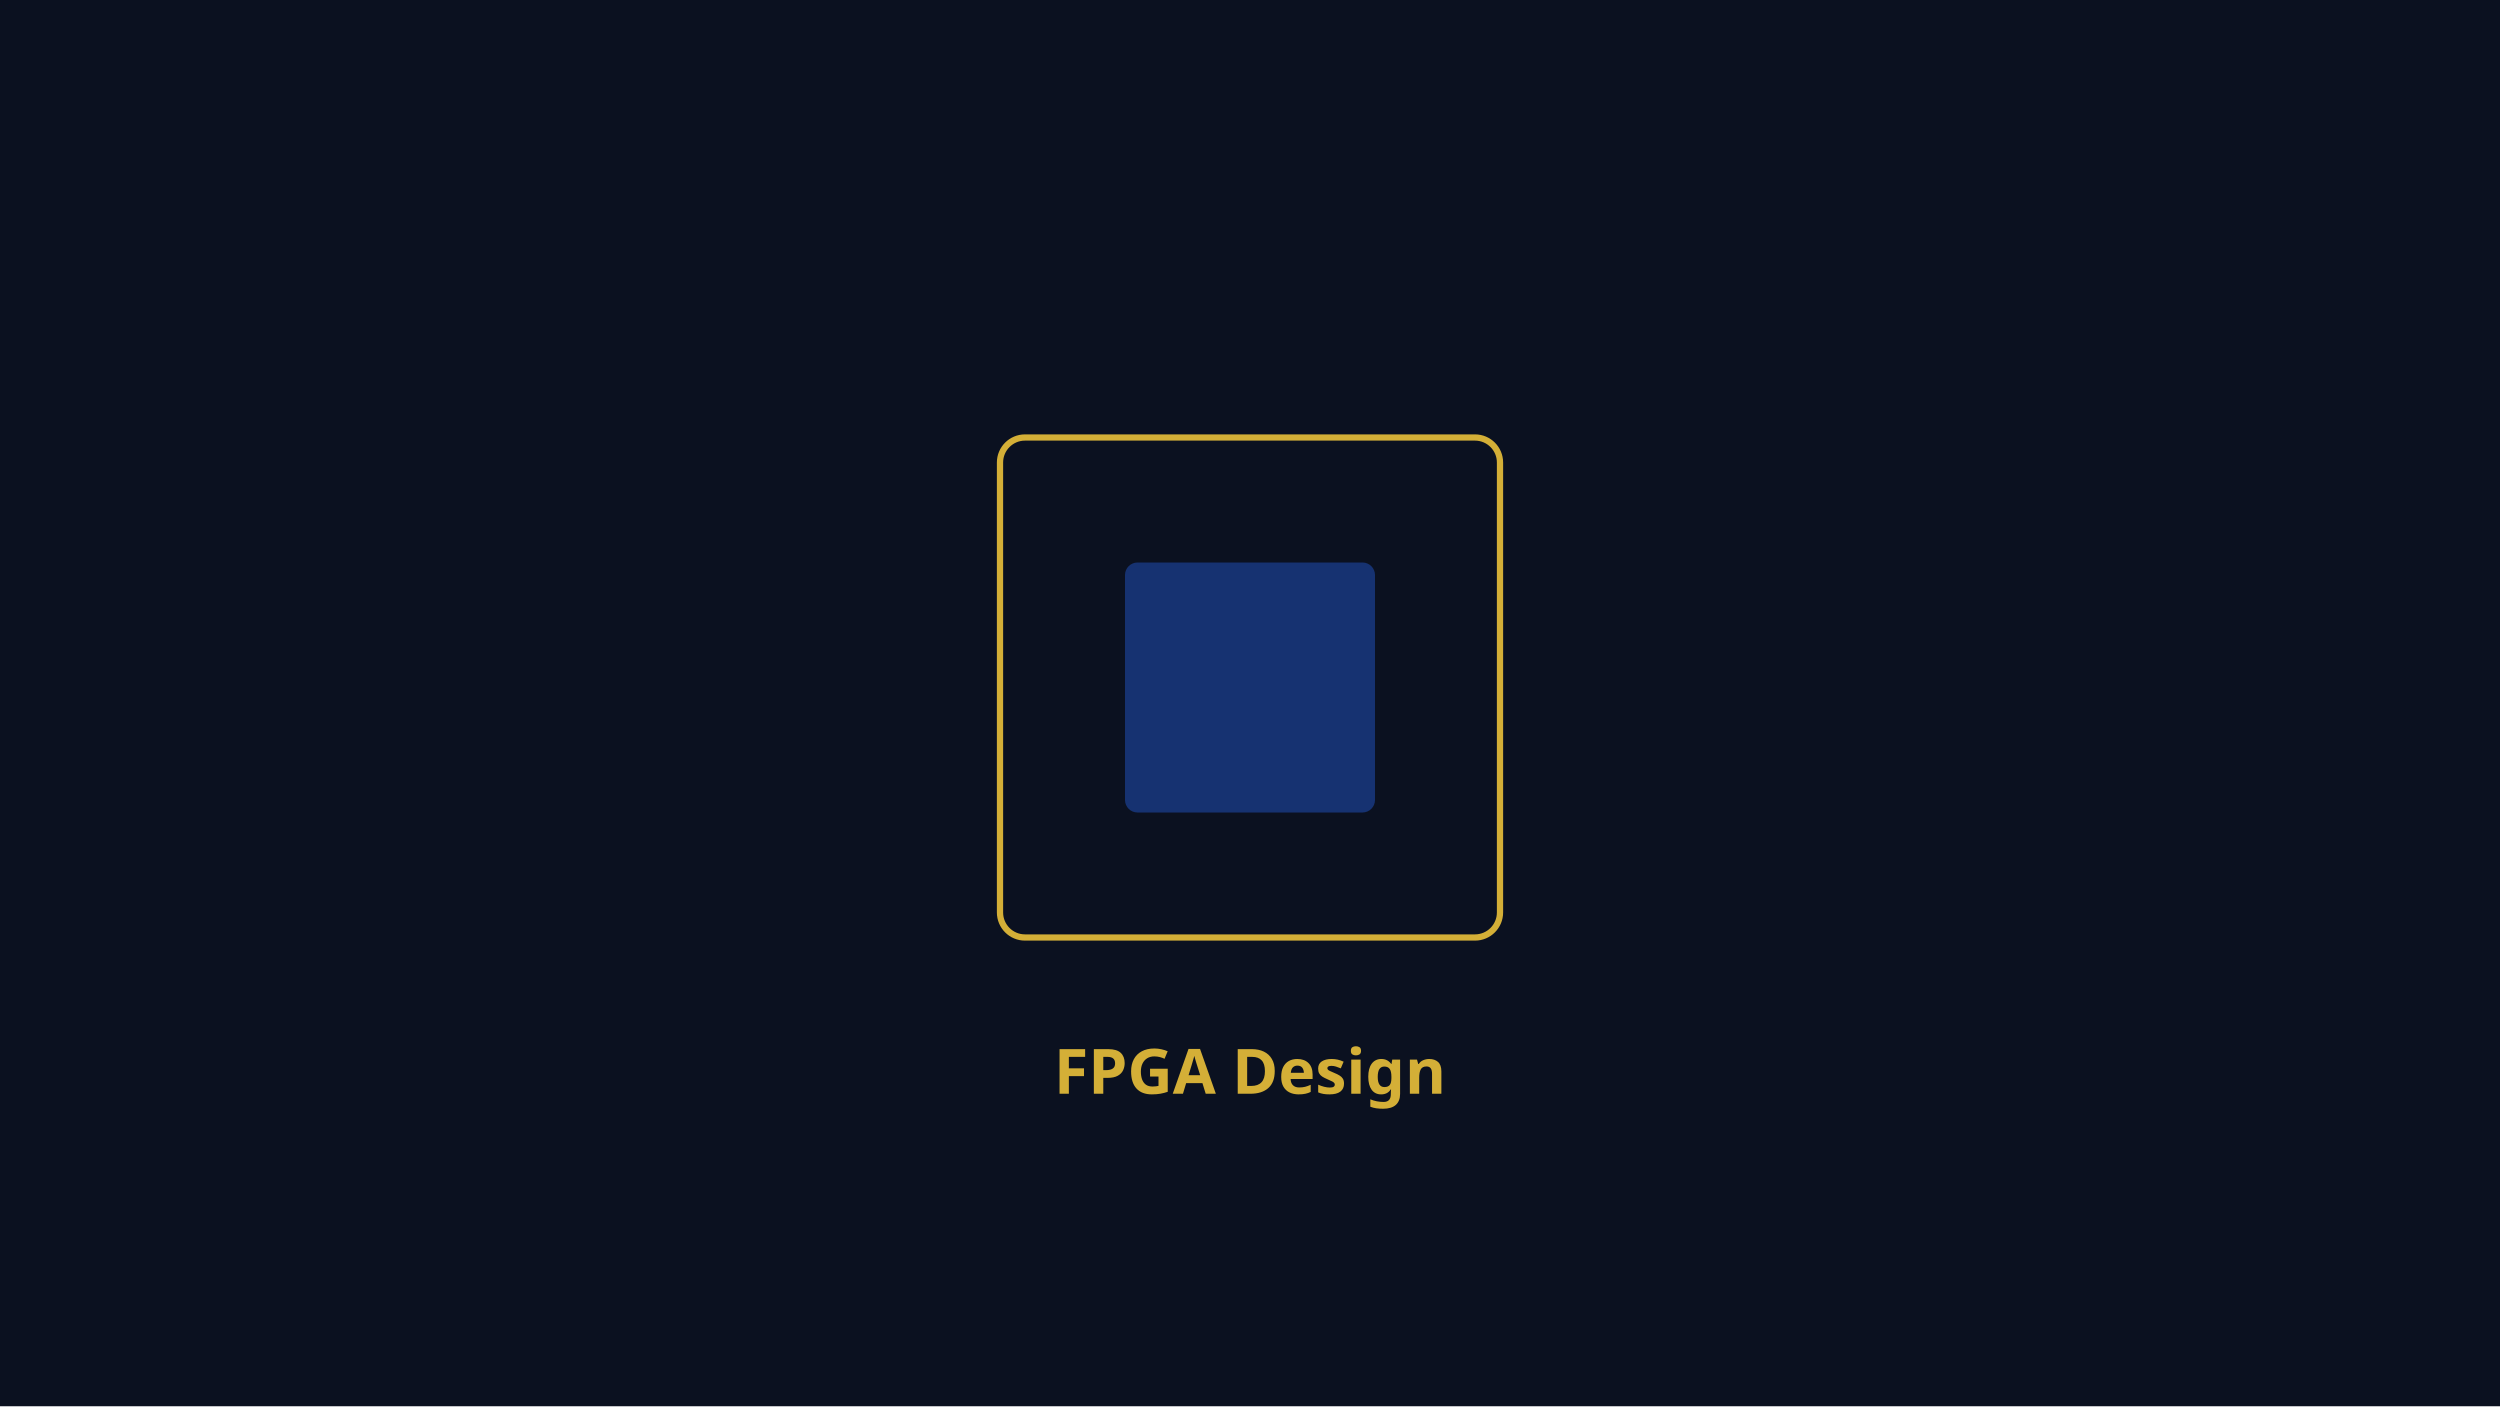
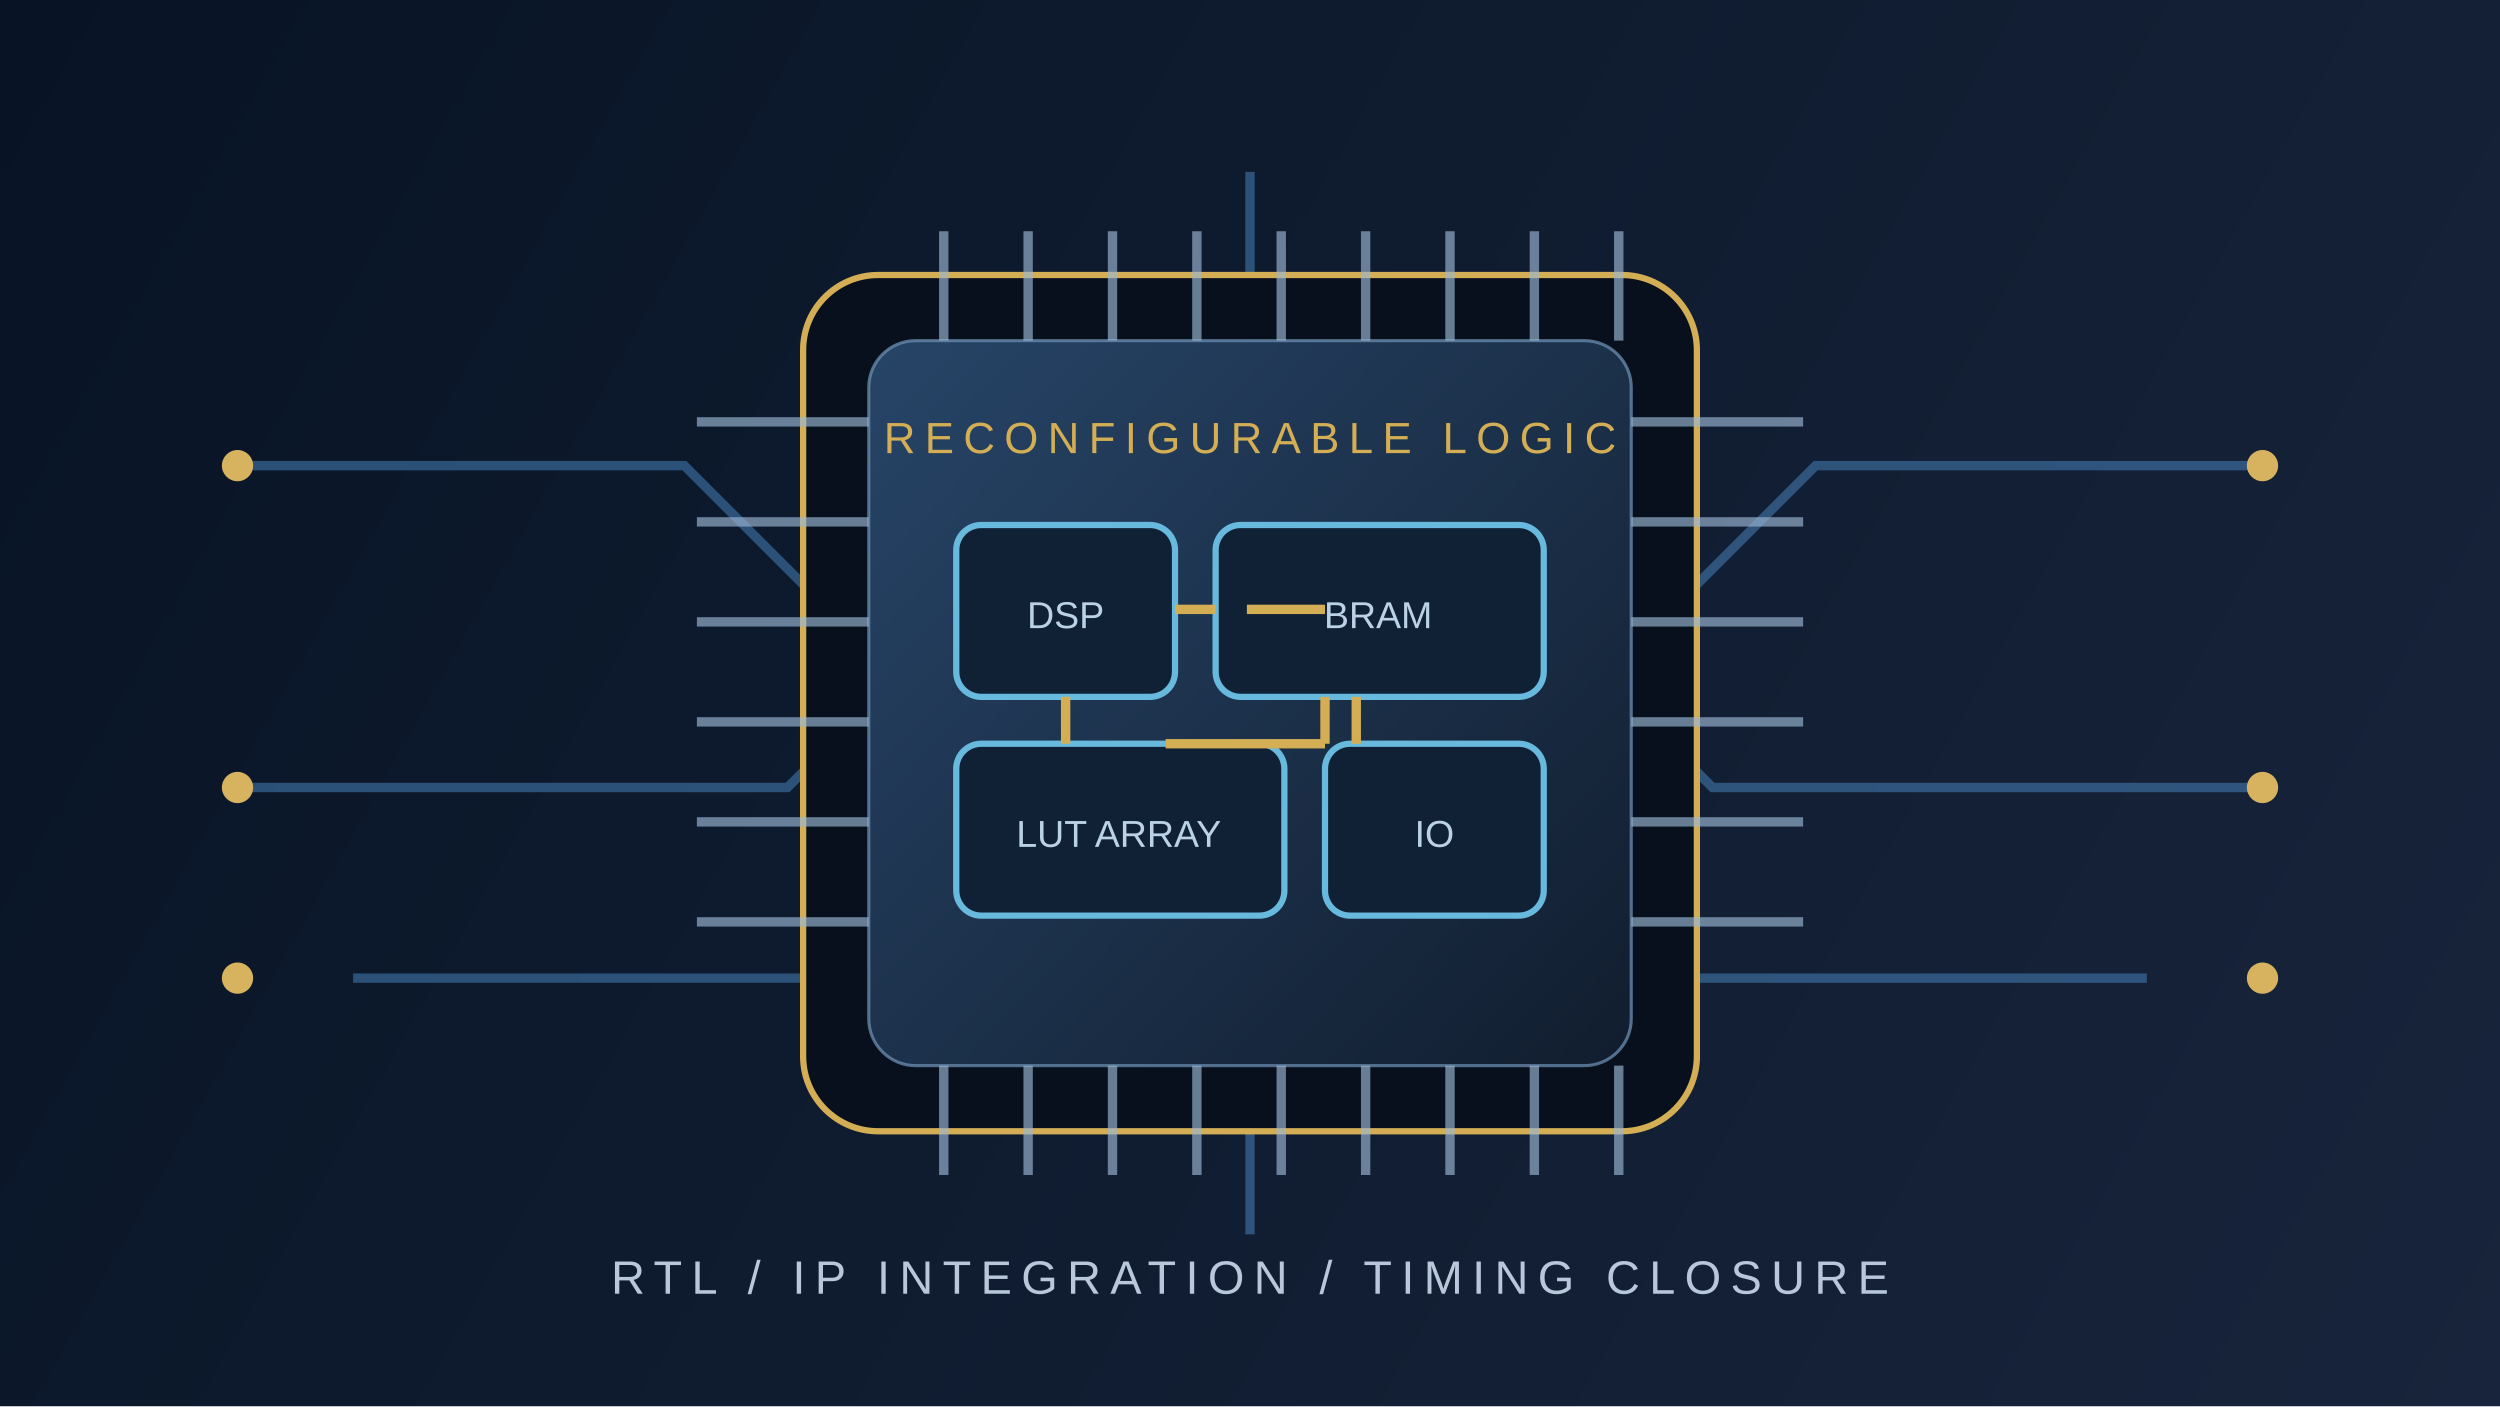
- <svg xmlns="http://www.w3.org/2000/svg" width="800" height="450" viewBox="0 0 800 450">
-   <rect width="800" height="450" fill="#0B1120" />
-   <rect x="320" y="140" width="160" height="160" rx="8" fill="none" stroke="#D4AF37" stroke-width="2" />
-   <rect x="360" y="180" width="80" height="80" rx="4" fill="#2563EB" opacity="0.4" />
-   <text x="400" y="350" text-anchor="middle" fill="#D4AF37" font-family="sans-serif" font-size="20" font-weight="bold">FPGA Design</text>
+ <svg xmlns="http://www.w3.org/2000/svg" width="800" height="450" viewBox="0 0 800 450" fill="none">
+   <defs>
+     <linearGradient id="bg" x1="0" y1="0" x2="800" y2="450" gradientUnits="userSpaceOnUse">
+       <stop stop-color="#081425" />
+       <stop offset="1" stop-color="#17243B" />
+     </linearGradient>
+     <linearGradient id="core" x1="278" y1="105" x2="525" y2="342" gradientUnits="userSpaceOnUse">
+       <stop stop-color="#274568" />
+       <stop offset="1" stop-color="#111D2E" />
+     </linearGradient>
+   </defs>
+   <rect width="800" height="450" fill="url(#bg)" />
+   <g stroke="#4580B7" stroke-opacity=".55" stroke-width="3">
+     <path d="M76 149h143l48 48m-191 55h176l50-50m-189 111h172l50-50" />
+     <path d="M724 149H581l-48 48m191 55H548l-50-50m189 111H515l-50-50" />
+     <path d="M400 55v47m0 240v53" />
+   </g>
+   <g fill="#D7B35F">
+     <circle cx="76" cy="149" r="5" />
+     <circle cx="76" cy="252" r="5" />
+     <circle cx="76" cy="313" r="5" />
+     <circle cx="724" cy="149" r="5" />
+     <circle cx="724" cy="252" r="5" />
+     <circle cx="724" cy="313" r="5" />
+   </g>
+   <rect x="257" y="88" width="286" height="274" rx="24" fill="#07101C" stroke="#D4AE55" stroke-width="2" />
+   <rect x="278" y="109" width="244" height="232" rx="15" fill="url(#core)" stroke="#7395B9" stroke-opacity=".7" />
+   <g stroke="#9CB7D4" stroke-width="3" stroke-opacity=".65">
+     <path d="M302 74v35m27-35v35m27-35v35m27-35v35m27-35v35m27-35v35m27-35v35m27-35v35m27-35v35" />
+     <path d="M302 341v35m27-35v35m27-35v35m27-35v35m27-35v35m27-35v35m27-35v35m27-35v35m27-35v35" />
+     <path d="M223 135h55m-55 32h55m-55 32h55m-55 32h55m-55 32h55m-55 32h55" />
+     <path d="M522 135h55m-55 32h55m-55 32h55m-55 32h55m-55 32h55m-55 32h55" />
+   </g>
+   <text x="400" y="145" text-anchor="middle" fill="#D4AE55" font-family="Arial, sans-serif" font-size="14" letter-spacing="3">RECONFIGURABLE LOGIC</text>
+   <g fill="#102035" stroke="#68B9DE" stroke-width="2">
+     <rect x="306" y="168" width="70" height="55" rx="8" />
+     <rect x="389" y="168" width="105" height="55" rx="8" />
+     <rect x="306" y="238" width="105" height="55" rx="8" />
+     <rect x="424" y="238" width="70" height="55" rx="8" />
+   </g>
+   <g fill="#BBD2E6" font-family="Arial, sans-serif" font-size="12" text-anchor="middle">
+     <text x="341" y="201">DSP</text>
+     <text x="441" y="201">BRAM</text>
+     <text x="358" y="271">LUT ARRAY</text>
+     <text x="459" y="271">IO</text>
+   </g>
+   <g stroke="#D4AE55" stroke-width="3">
+     <path d="M376 195h13m-48 28v15m83-15v15m-51 0h51m0-43h-25m35 28v15" />
+   </g>
+   <text x="400" y="414" text-anchor="middle" fill="#B8C7DA" font-family="Arial, sans-serif" font-size="15" letter-spacing="3">RTL  /  IP INTEGRATION  /  TIMING CLOSURE</text>
</svg>
